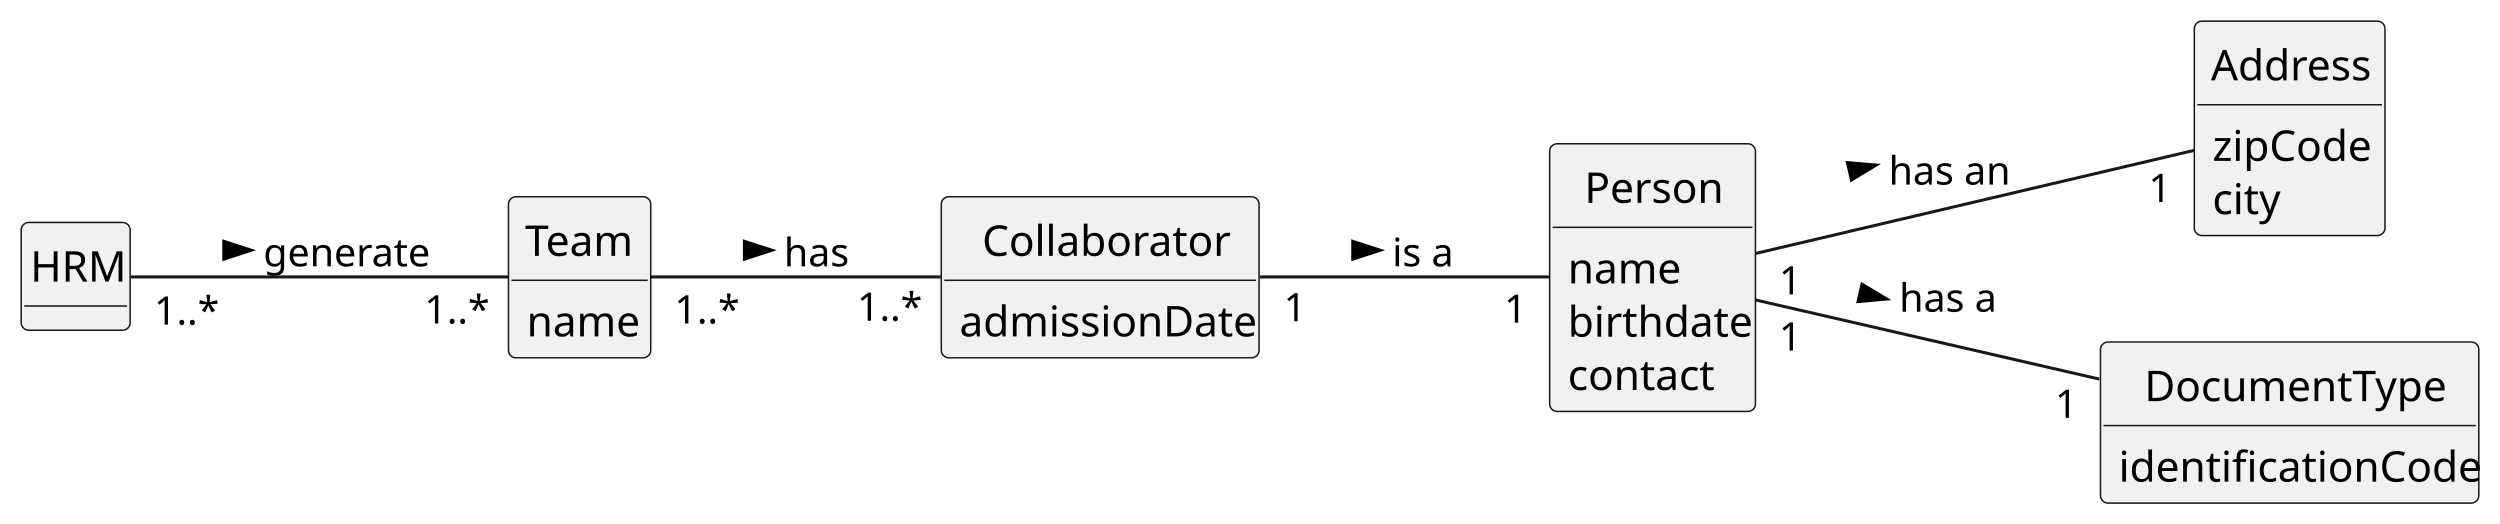
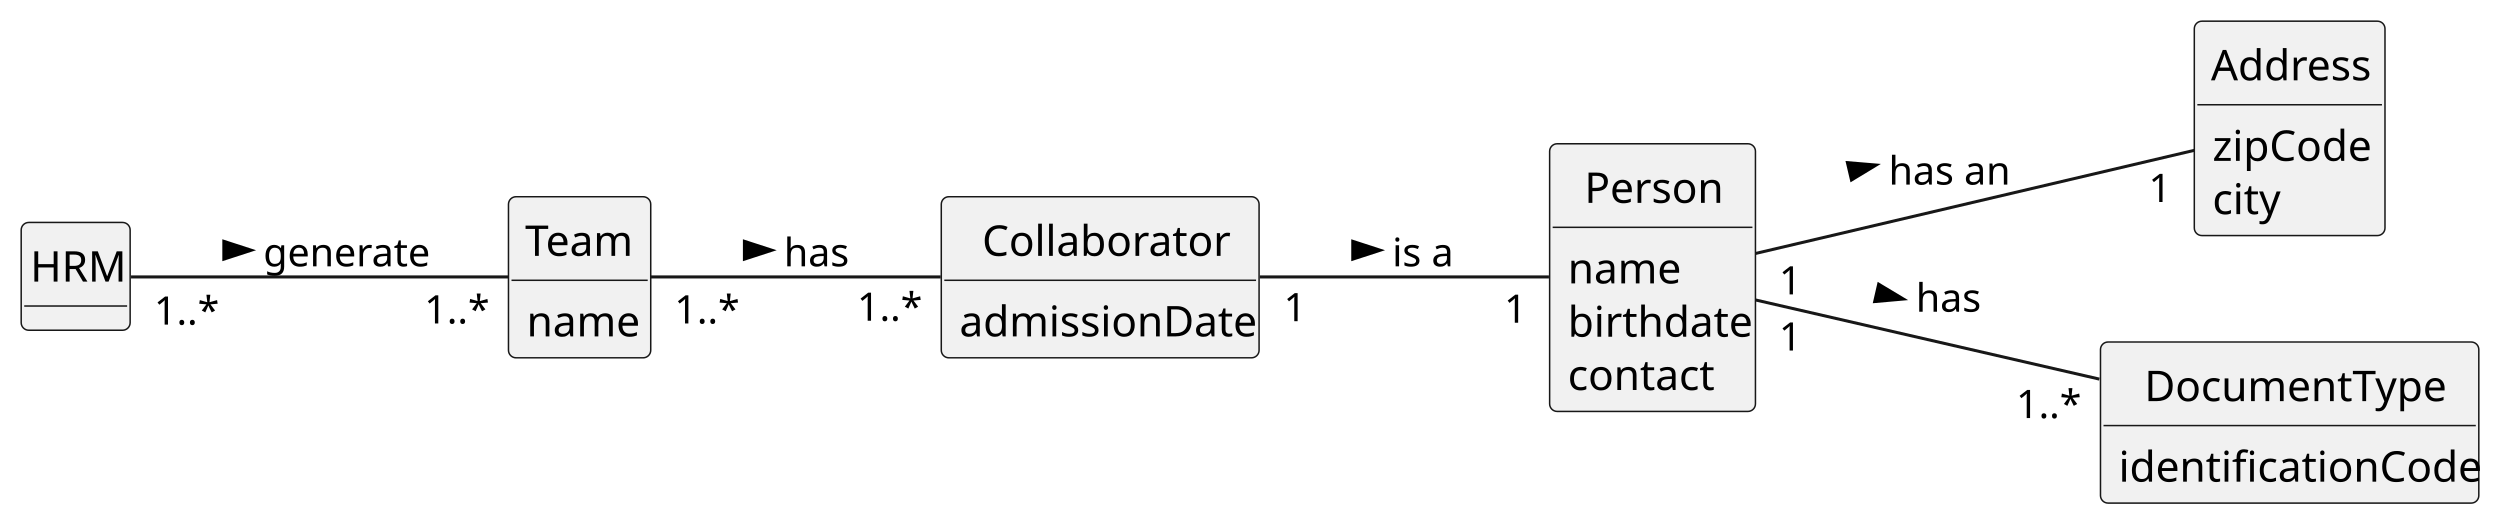
<svg xmlns="http://www.w3.org/2000/svg" contentStyleType="text/css" height="173px" preserveAspectRatio="none" style="width:826px;height:173px;background:#FFFFFF;" version="1.1" viewBox="0 0 826 173" width="826px" zoomAndPan="magnify">
  <defs />
  <g>
    <g id="elem_Team">
      <rect codeLine="13" fill="#F1F1F1" height="53.219" id="Team" rx="2.5" ry="2.5" style="stroke:#181818;stroke-width:0.5;" width="47" x="168" y="65" />
      <text fill="#000000" font-family="sans-serif" font-size="14" lengthAdjust="spacing" textLength="36" x="173.5" y="84.533">Team</text>
      <line style="stroke:#181818;stroke-width:0.5;" x1="169" x2="214" y1="92.609" y2="92.609" />
      <text fill="#000000" font-family="sans-serif" font-size="14" lengthAdjust="spacing" textLength="35" x="174" y="111.143">name</text>
    </g>
    <g id="elem_Person">
      <rect codeLine="17" fill="#F1F1F1" height="88.438" id="Person" rx="2.5" ry="2.5" style="stroke:#181818;stroke-width:0.5;" width="68" x="512" y="47.5" />
      <text fill="#000000" font-family="sans-serif" font-size="14" lengthAdjust="spacing" textLength="45" x="523.5" y="67.033">Person</text>
      <line style="stroke:#181818;stroke-width:0.5;" x1="513" x2="579" y1="75.109" y2="75.109" />
      <text fill="#000000" font-family="sans-serif" font-size="14" lengthAdjust="spacing" textLength="35" x="518" y="93.643">name</text>
      <text fill="#000000" font-family="sans-serif" font-size="14" lengthAdjust="spacing" textLength="56" x="518" y="111.252">birthdate</text>
      <text fill="#000000" font-family="sans-serif" font-size="14" lengthAdjust="spacing" textLength="46" x="518" y="128.861">contact</text>
    </g>
    <g id="elem_Address">
      <rect codeLine="23" fill="#F1F1F1" height="70.828" id="Address" rx="2.5" ry="2.5" style="stroke:#181818;stroke-width:0.5;" width="63" x="725" y="7" />
      <text fill="#000000" font-family="sans-serif" font-size="14" lengthAdjust="spacing" textLength="52" x="730.5" y="26.533">Address</text>
      <line style="stroke:#181818;stroke-width:0.5;" x1="726" x2="787" y1="34.609" y2="34.609" />
      <text fill="#000000" font-family="sans-serif" font-size="14" lengthAdjust="spacing" textLength="51" x="731" y="53.143">zipCode</text>
      <text fill="#000000" font-family="sans-serif" font-size="14" lengthAdjust="spacing" textLength="21" x="731" y="70.752">city</text>
    </g>
    <g id="elem_Collaborator">
      <rect codeLine="28" fill="#F1F1F1" height="53.219" id="Collaborator" rx="2.5" ry="2.5" style="stroke:#181818;stroke-width:0.5;" width="105" x="311" y="65" />
      <text fill="#000000" font-family="sans-serif" font-size="14" lengthAdjust="spacing" textLength="78" x="324.5" y="84.533">Collaborator</text>
      <line style="stroke:#181818;stroke-width:0.5;" x1="312" x2="415" y1="92.609" y2="92.609" />
      <text fill="#000000" font-family="sans-serif" font-size="14" lengthAdjust="spacing" textLength="93" x="317" y="111.143">admissionDate</text>
    </g>
    <g id="elem_DocumentType">
      <rect codeLine="32" fill="#F1F1F1" height="53.219" id="DocumentType" rx="2.5" ry="2.5" style="stroke:#181818;stroke-width:0.5;" width="125" x="694" y="113" />
      <text fill="#000000" font-family="sans-serif" font-size="14" lengthAdjust="spacing" textLength="96" x="708.5" y="132.533">DocumentType</text>
      <line style="stroke:#181818;stroke-width:0.5;" x1="695" x2="818" y1="140.609" y2="140.609" />
      <text fill="#000000" font-family="sans-serif" font-size="14" lengthAdjust="spacing" textLength="113" x="700" y="159.143">identificationCode</text>
    </g>
    <g id="elem_HRM">
      <rect fill="#F1F1F1" height="35.609" id="HRM" rx="2.5" ry="2.5" style="stroke:#181818;stroke-width:0.5;" width="36" x="7" y="73.5" />
      <text fill="#000000" font-family="sans-serif" font-size="14" lengthAdjust="spacing" textLength="30" x="10" y="93.033">HRM</text>
      <line style="stroke:#181818;stroke-width:0.5;" x1="8" x2="42" y1="101.109" y2="101.109" />
    </g>
    <g id="link_HRM_Team">
      <path codeLine="37" d="M43.29,91.5 C73.24,91.5 134.72,91.5 167.96,91.5 " fill="none" id="HRM-Team" style="stroke:#181818;stroke-width:1.0;" />
      <polygon fill="#000000" points="83,82.676,73.955,79.737,73.955,85.615,83,82.676" style="stroke:#000000;stroke-width:1.0;" />
      <text fill="#000000" font-family="sans-serif" font-size="13" lengthAdjust="spacing" textLength="50" x="87" y="87.995">generate</text>
      <text fill="#000000" font-family="sans-serif" font-size="13" lengthAdjust="spacing" textLength="20" x="50.893" y="107.245">1..*</text>
      <text fill="#000000" font-family="sans-serif" font-size="13" lengthAdjust="spacing" textLength="20" x="140.204" y="106.861">1..*</text>
    </g>
    <g id="link_Person_Address">
      <path codeLine="38" d="M580.04,83.74 C619.88,74.37 686.31,58.76 724.99,49.67 " fill="none" id="Person-Address" style="stroke:#181818;stroke-width:1.0;" />
      <polygon fill="#000000" points="619.867,54.532,610.39,53.74,611.735,59.462,619.867,54.532" style="stroke:#000000;stroke-width:1.0;" />
      <text fill="#000000" font-family="sans-serif" font-size="13" lengthAdjust="spacing" textLength="39" x="624" y="60.995">has an</text>
      <text fill="#000000" font-family="sans-serif" font-size="13" lengthAdjust="spacing" textLength="7" x="587.783" y="97.276">1</text>
      <text fill="#000000" font-family="sans-serif" font-size="13" lengthAdjust="spacing" textLength="7" x="709.894" y="66.734">1</text>
    </g>
    <g id="link_Collaborator_Person">
      <path codeLine="39" d="M416.22,91.5 C446.96,91.5 485.02,91.5 511.77,91.5 " fill="none" id="Collaborator-Person" style="stroke:#181818;stroke-width:1.0;" />
      <polygon fill="#000000" points="456,82.676,446.955,79.737,446.955,85.615,456,82.676" style="stroke:#000000;stroke-width:1.0;" />
      <text fill="#000000" font-family="sans-serif" font-size="13" lengthAdjust="spacing" textLength="21" x="460" y="87.995">is a</text>
      <text fill="#000000" font-family="sans-serif" font-size="13" lengthAdjust="spacing" textLength="7" x="424.126" y="106.129">1</text>
      <text fill="#000000" font-family="sans-serif" font-size="13" lengthAdjust="spacing" textLength="7" x="496.988" y="106.636">1</text>
    </g>
    <g id="link_Person_DocumentType">
      <path codeLine="40" d="M580.04,99.11 C610.47,106.11 656.4,116.69 693.64,125.26 " fill="none" id="Person-DocumentType" style="stroke:#181818;stroke-width:1.0;" />
-       <polygon fill="#000000" points="623.373,98.797,615.217,93.904,613.899,99.632,623.373,98.797" style="stroke:#000000;stroke-width:1.0;" />
-       <text fill="#000000" font-family="sans-serif" font-size="13" lengthAdjust="spacing" textLength="32" x="627.5" y="102.995">has a</text>
+       <polygon fill="#000000" points="628.873,98.797,620.717,93.904,619.399,99.632,628.873,98.797" style="stroke:#000000;stroke-width:1.0;" />
+       <text fill="#000000" font-family="sans-serif" font-size="13" lengthAdjust="spacing" textLength="21" x="633" y="102.995">has</text>
      <text fill="#000000" font-family="sans-serif" font-size="13" lengthAdjust="spacing" textLength="7" x="587.783" y="115.816">1</text>
-       <text fill="#000000" font-family="sans-serif" font-size="13" lengthAdjust="spacing" textLength="7" x="678.967" y="138.041">1</text>
+       <text fill="#000000" font-family="sans-serif" font-size="13" lengthAdjust="spacing" textLength="20" x="666.126" y="138.119">1..*</text>
    </g>
    <g id="link_Team_Collaborator">
      <path codeLine="41" d="M215.07,91.5 C239.37,91.5 278.83,91.5 310.82,91.5 " fill="none" id="Team-Collaborator" style="stroke:#181818;stroke-width:1.0;" />
      <polygon fill="#000000" points="255,82.676,245.955,79.737,245.955,85.615,255,82.676" style="stroke:#000000;stroke-width:1.0;" />
      <text fill="#000000" font-family="sans-serif" font-size="13" lengthAdjust="spacing" textLength="21" x="259" y="87.995">has</text>
      <text fill="#000000" font-family="sans-serif" font-size="13" lengthAdjust="spacing" textLength="20" x="222.833" y="106.861">1..*</text>
      <text fill="#000000" font-family="sans-serif" font-size="13" lengthAdjust="spacing" textLength="20" x="283.181" y="105.978">1..*</text>
    </g>
  </g>
</svg>
